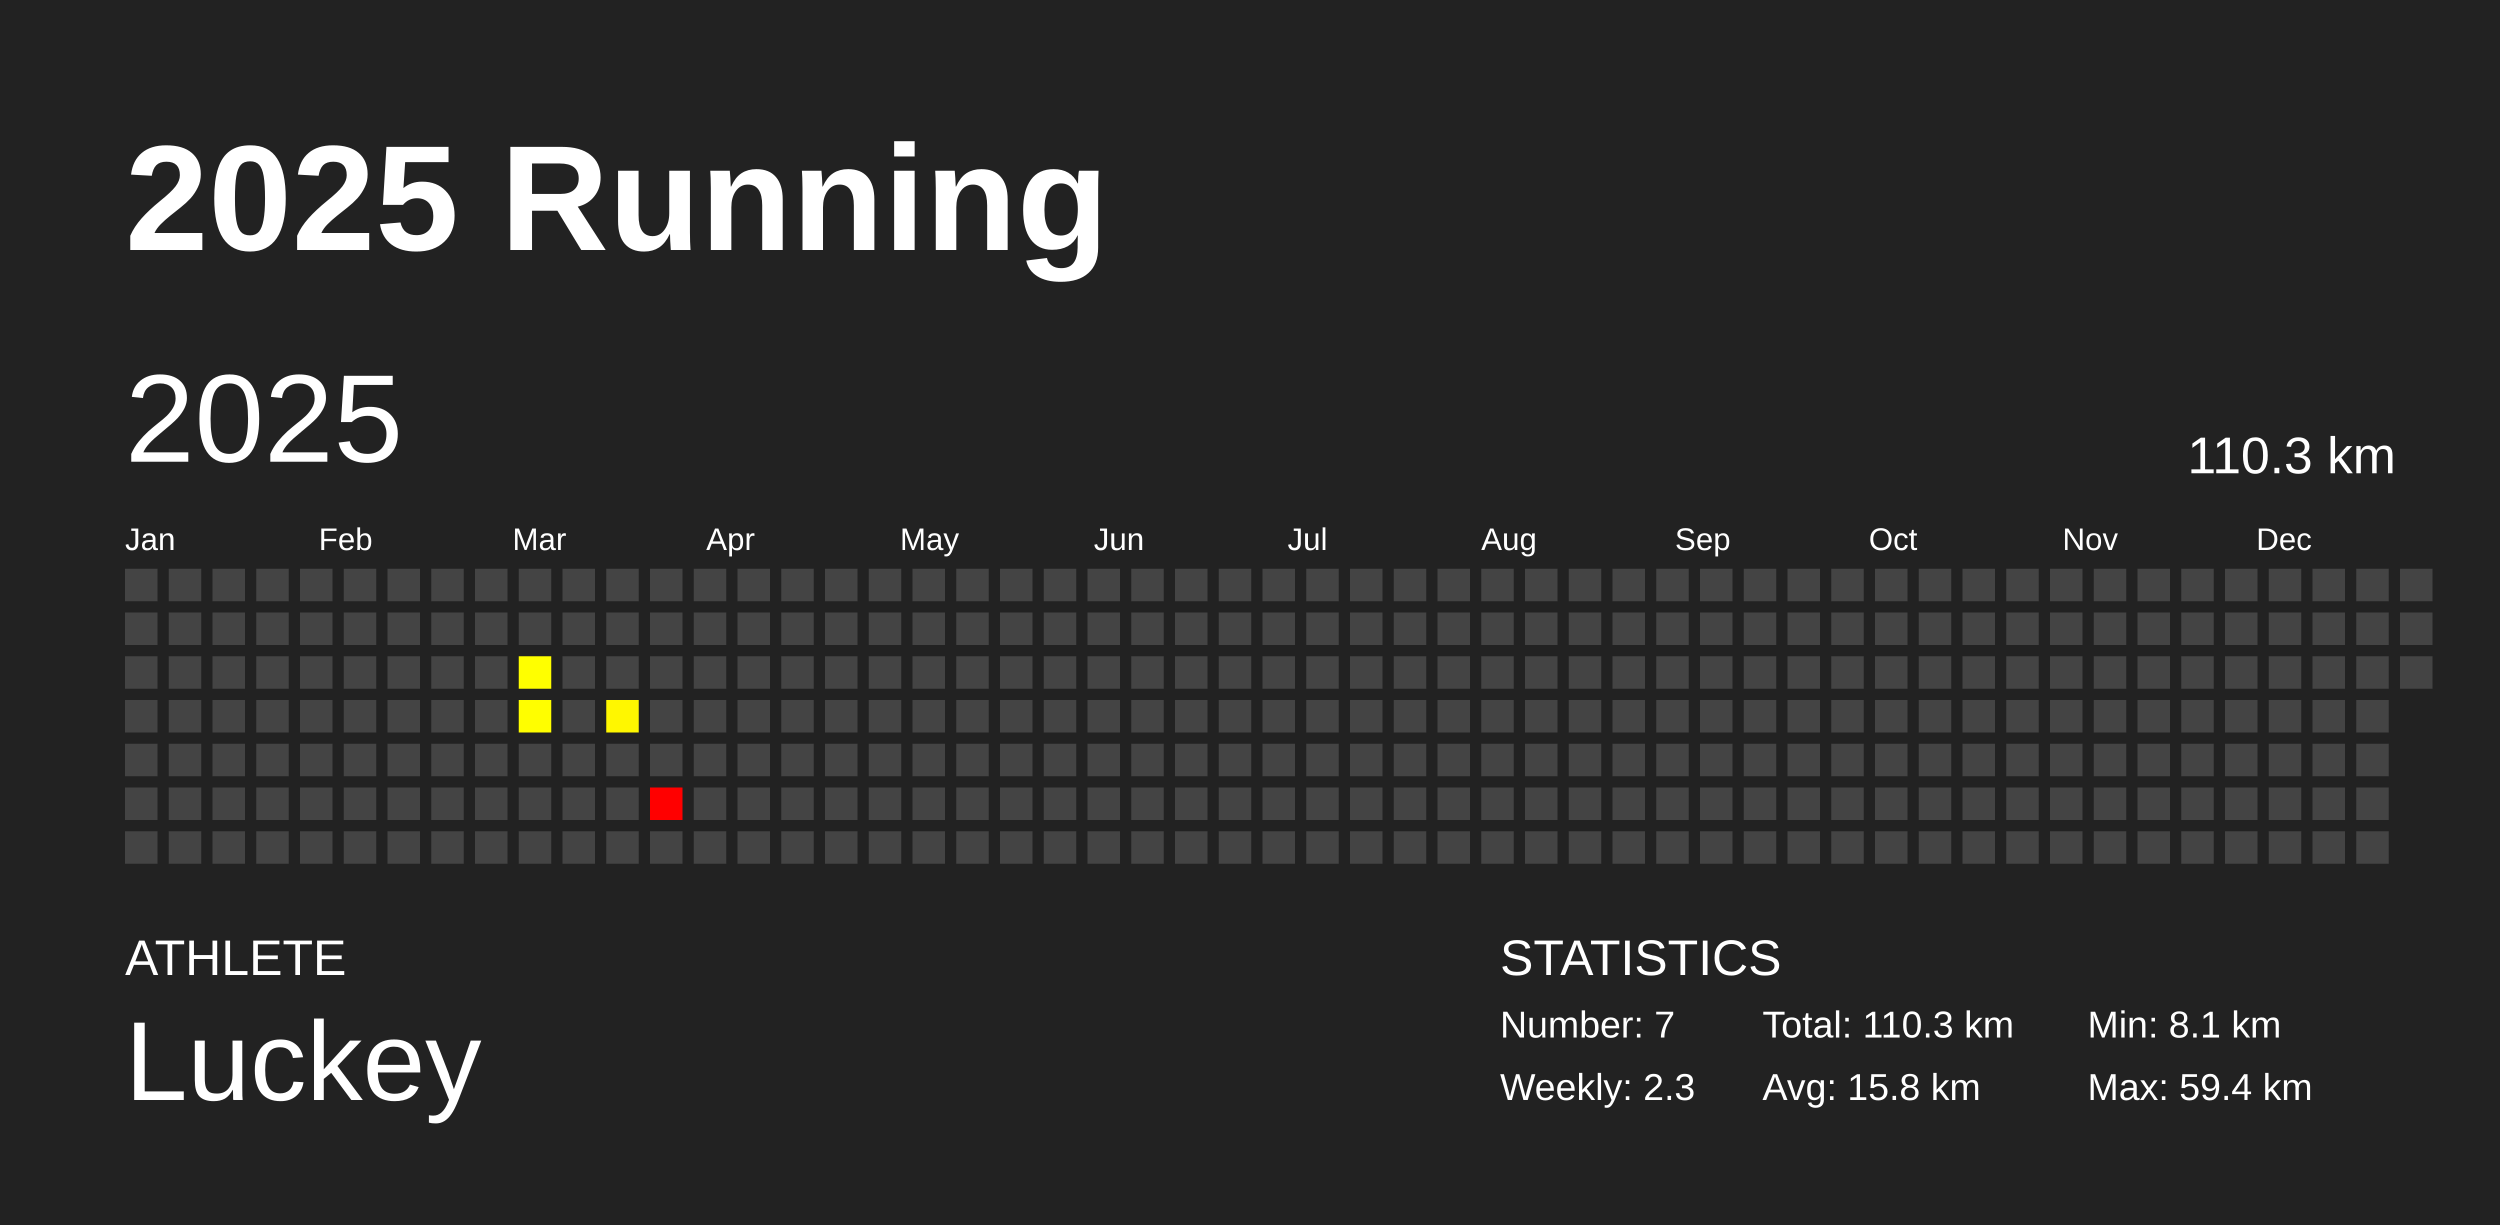
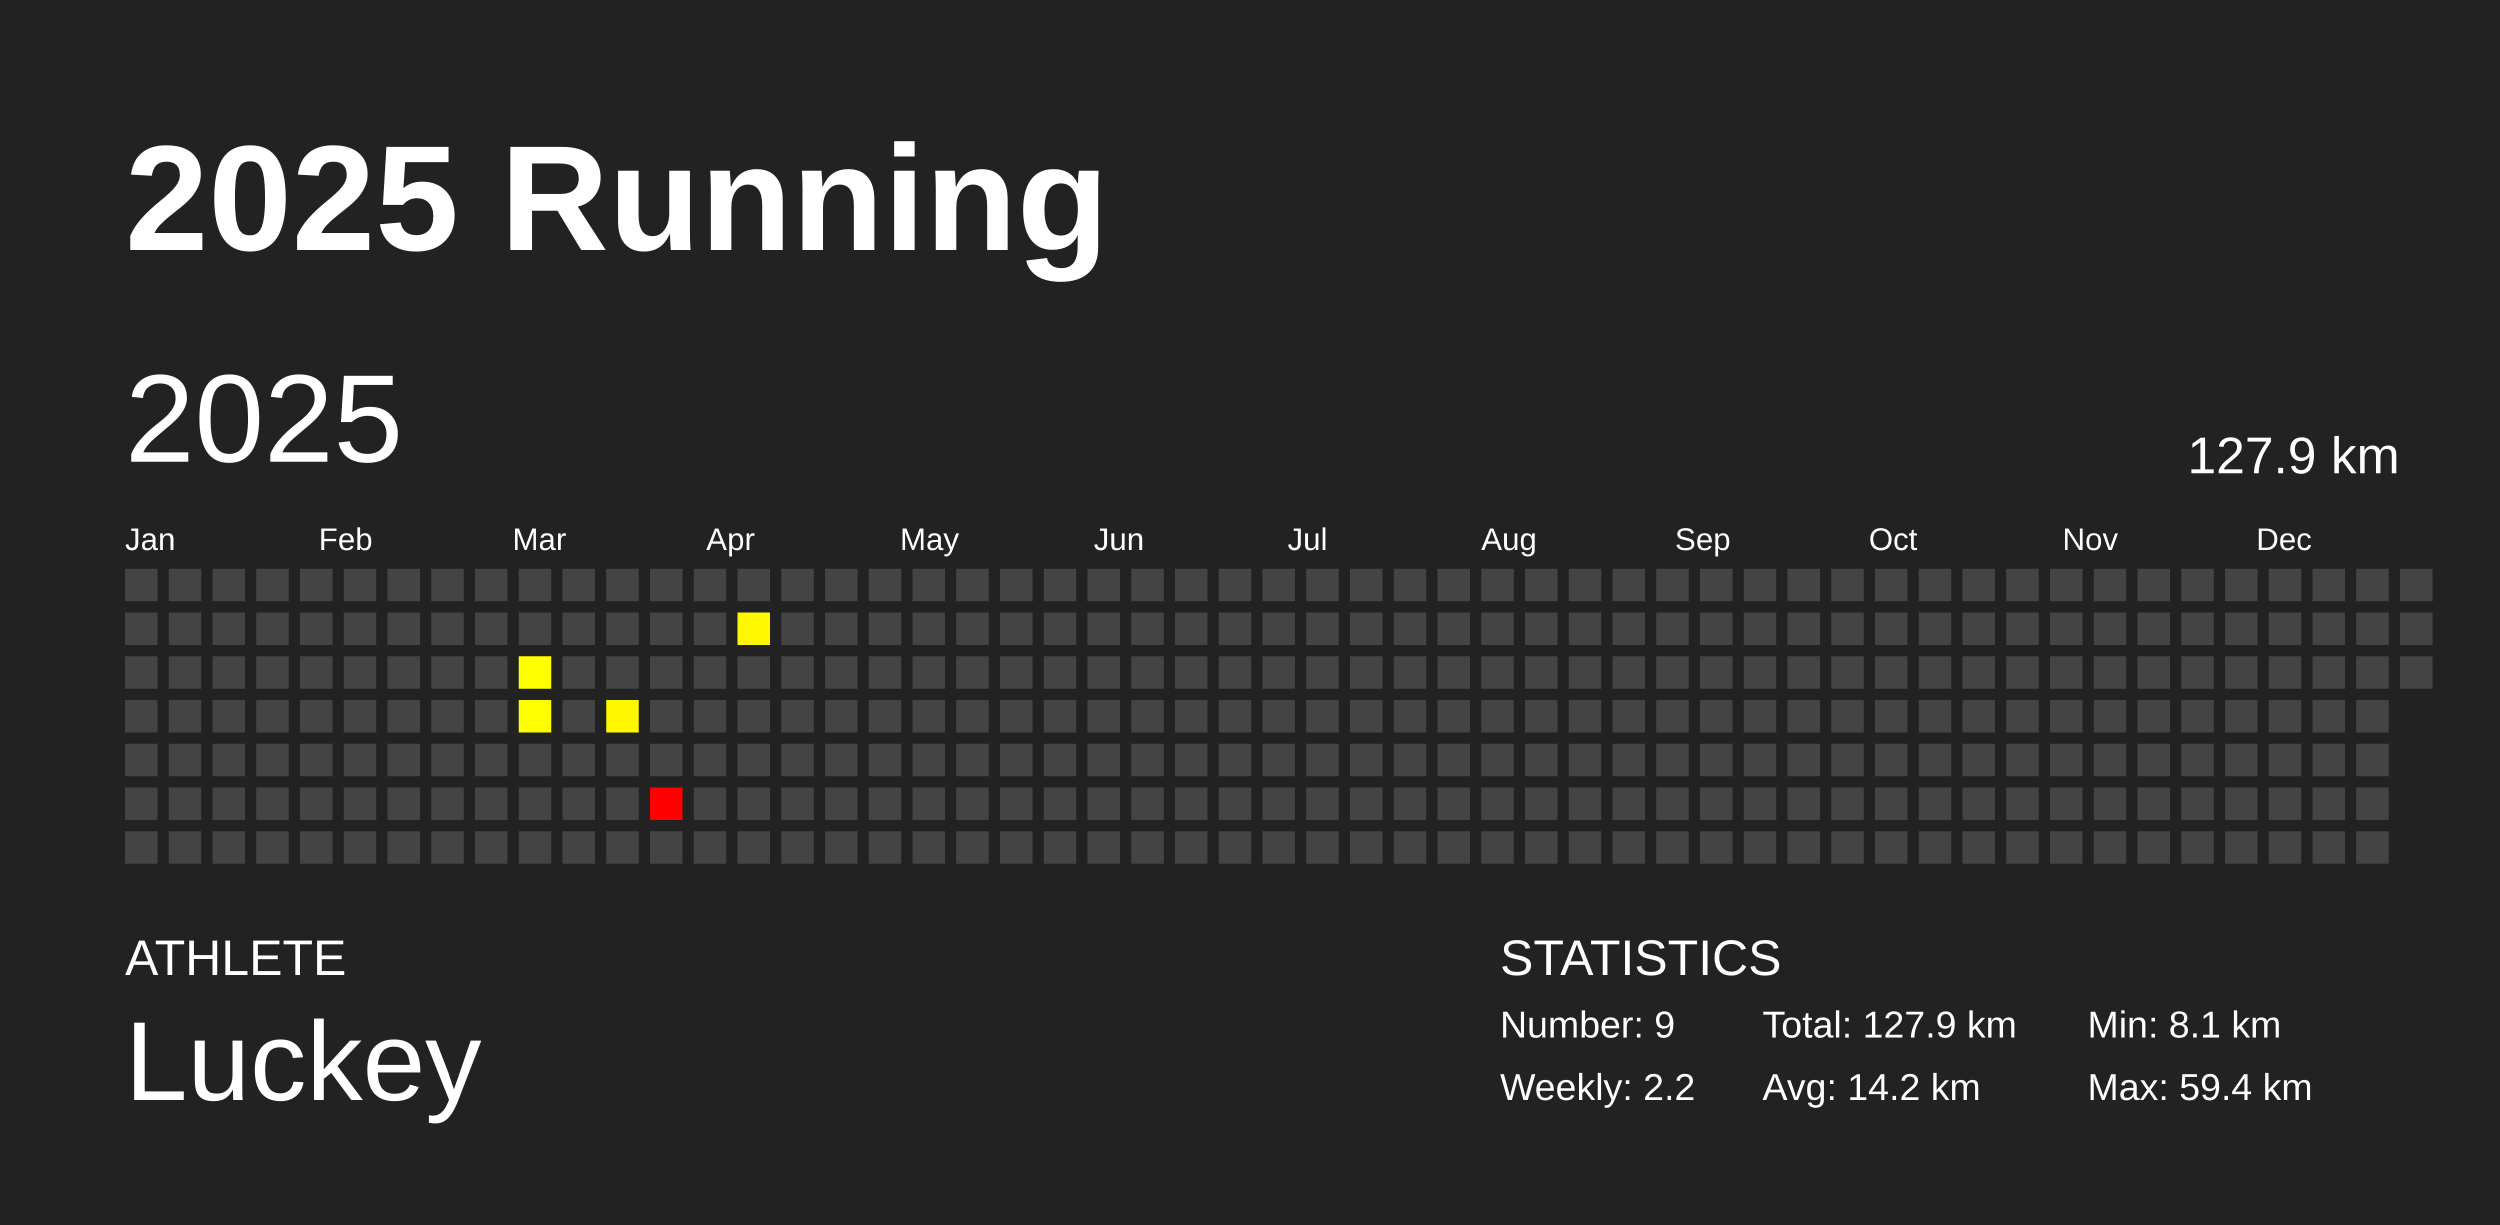
<svg xmlns="http://www.w3.org/2000/svg" baseProfile="full" height="98mm" version="1.1" viewBox="0,0,200,98" width="200mm">
  <defs />
  <rect fill="#222222" height="98" width="200" x="0" y="0" />
  <text fill="#FFFFFF" style="font-size:12px; font-family:Arial; font-weight:bold;" x="10" y="20">2025 Running</text>
  <text fill="#FFFFFF" style="font-size:4px; font-family:Arial" x="10" y="78">ATHLETE</text>
  <text fill="#FFFFFF" style="font-size:9px; font-family:Arial" x="10" y="88">Luckey</text>
  <text fill="#FFFFFF" style="font-size:4px; font-family:Arial" x="120" y="78">STATISTICS</text>
-   <text fill="#FFFFFF" style="font-size:3px; font-family:Arial" x="120" y="83">Number: 7</text>
-   <text fill="#FFFFFF" style="font-size:3px; font-family:Arial" x="120" y="88">Weekly: 2.3</text>
-   <text fill="#FFFFFF" style="font-size:3px; font-family:Arial" x="141" y="83">Total: 110.3 km</text>
-   <text fill="#FFFFFF" style="font-size:3px; font-family:Arial" x="141" y="88">Avg: 15.8 km</text>
+   <text fill="#FFFFFF" style="font-size:3px; font-family:Arial" x="120" y="83">Number: 9</text>
+   <text fill="#FFFFFF" style="font-size:3px; font-family:Arial" x="120" y="88">Weekly: 2.2</text>
+   <text fill="#FFFFFF" style="font-size:3px; font-family:Arial" x="141" y="83">Total: 127.9 km</text>
+   <text fill="#FFFFFF" style="font-size:3px; font-family:Arial" x="141" y="88">Avg: 14.2 km</text>
  <text fill="#FFFFFF" style="font-size:3px; font-family:Arial" x="167" y="83">Min: 8.1 km</text>
  <text fill="#FFFFFF" style="font-size:3px; font-family:Arial" x="167" y="88">Max: 59.4 km</text>
  <text dominant-baseline="hanging" fill="#FFFFFF" style="font-size:10.0px; font-family:Arial;" x="10" y="30">2025</text>
-   <text dominant-baseline="hanging" fill="#FFFFFF" style="font-size:4.125px; font-family:Arial;" x="175" y="35">110.3 km</text>
+   <text dominant-baseline="hanging" fill="#FFFFFF" style="font-size:4.125px; font-family:Arial;" x="175" y="35">127.9 km</text>
  <text fill="#FFFFFF" style="font-size:2.5px; font-family:Arial" x="10.0" y="44">Jan</text>
  <text fill="#FFFFFF" style="font-size:2.5px; font-family:Arial" x="25.5" y="44">Feb</text>
  <text fill="#FFFFFF" style="font-size:2.5px; font-family:Arial" x="41.0" y="44">Mar</text>
  <text fill="#FFFFFF" style="font-size:2.5px; font-family:Arial" x="56.5" y="44">Apr</text>
  <text fill="#FFFFFF" style="font-size:2.5px; font-family:Arial" x="72.0" y="44">May</text>
  <text fill="#FFFFFF" style="font-size:2.5px; font-family:Arial" x="87.5" y="44">Jun</text>
  <text fill="#FFFFFF" style="font-size:2.5px; font-family:Arial" x="103.0" y="44">Jul</text>
  <text fill="#FFFFFF" style="font-size:2.5px; font-family:Arial" x="118.5" y="44">Aug</text>
  <text fill="#FFFFFF" style="font-size:2.5px; font-family:Arial" x="134.0" y="44">Sep</text>
  <text fill="#FFFFFF" style="font-size:2.5px; font-family:Arial" x="149.5" y="44">Oct</text>
  <text fill="#FFFFFF" style="font-size:2.5px; font-family:Arial" x="165.0" y="44">Nov</text>
  <text fill="#FFFFFF" style="font-size:2.5px; font-family:Arial" x="180.5" y="44">Dec</text>
  <rect fill="#444444" height="2.6" width="2.6" x="10.0" y="45.5" />
  <rect fill="#444444" height="2.6" width="2.6" x="10.0" y="49.0" />
  <rect fill="#444444" height="2.6" width="2.6" x="10.0" y="52.5" />
  <rect fill="#444444" height="2.6" width="2.6" x="10.0" y="56.0" />
  <rect fill="#444444" height="2.6" width="2.6" x="10.0" y="59.5" />
  <rect fill="#444444" height="2.6" width="2.6" x="10.0" y="63.0" />
  <rect fill="#444444" height="2.6" width="2.6" x="10.0" y="66.5" />
  <rect fill="#444444" height="2.6" width="2.6" x="13.5" y="45.5" />
  <rect fill="#444444" height="2.6" width="2.6" x="13.5" y="49.0" />
  <rect fill="#444444" height="2.6" width="2.6" x="13.5" y="52.5" />
  <rect fill="#444444" height="2.6" width="2.6" x="13.5" y="56.0" />
  <rect fill="#444444" height="2.6" width="2.6" x="13.5" y="59.5" />
  <rect fill="#444444" height="2.6" width="2.6" x="13.5" y="63.0" />
  <rect fill="#444444" height="2.6" width="2.6" x="13.5" y="66.5" />
  <rect fill="#444444" height="2.6" width="2.6" x="17.0" y="45.5" />
  <rect fill="#444444" height="2.6" width="2.6" x="17.0" y="49.0" />
  <rect fill="#444444" height="2.6" width="2.6" x="17.0" y="52.5" />
  <rect fill="#444444" height="2.6" width="2.6" x="17.0" y="56.0" />
  <rect fill="#444444" height="2.6" width="2.6" x="17.0" y="59.5" />
  <rect fill="#444444" height="2.6" width="2.6" x="17.0" y="63.0" />
  <rect fill="#444444" height="2.6" width="2.6" x="17.0" y="66.5" />
  <rect fill="#444444" height="2.6" width="2.6" x="20.5" y="45.5" />
  <rect fill="#444444" height="2.6" width="2.6" x="20.5" y="49.0" />
  <rect fill="#444444" height="2.6" width="2.6" x="20.5" y="52.5" />
  <rect fill="#444444" height="2.6" width="2.6" x="20.5" y="56.0" />
  <rect fill="#444444" height="2.6" width="2.6" x="20.5" y="59.5" />
  <rect fill="#444444" height="2.6" width="2.6" x="20.5" y="63.0" />
  <rect fill="#444444" height="2.6" width="2.6" x="20.5" y="66.5" />
  <rect fill="#444444" height="2.6" width="2.6" x="24.0" y="45.5" />
  <rect fill="#444444" height="2.6" width="2.6" x="24.0" y="49.0" />
  <rect fill="#444444" height="2.6" width="2.6" x="24.0" y="52.5" />
  <rect fill="#444444" height="2.6" width="2.6" x="24.0" y="56.0" />
  <rect fill="#444444" height="2.6" width="2.6" x="24.0" y="59.5" />
  <rect fill="#444444" height="2.6" width="2.6" x="24.0" y="63.0" />
  <rect fill="#444444" height="2.6" width="2.6" x="24.0" y="66.5" />
  <rect fill="#444444" height="2.6" width="2.6" x="27.5" y="45.5" />
  <rect fill="#444444" height="2.6" width="2.6" x="27.5" y="49.0" />
  <rect fill="#444444" height="2.6" width="2.6" x="27.5" y="52.5" />
  <rect fill="#444444" height="2.6" width="2.6" x="27.5" y="56.0" />
  <rect fill="#444444" height="2.6" width="2.6" x="27.5" y="59.5" />
  <rect fill="#444444" height="2.6" width="2.6" x="27.5" y="63.0" />
  <rect fill="#444444" height="2.6" width="2.6" x="27.5" y="66.5" />
  <rect fill="#444444" height="2.6" width="2.6" x="31.0" y="45.5" />
  <rect fill="#444444" height="2.6" width="2.6" x="31.0" y="49.0" />
  <rect fill="#444444" height="2.6" width="2.6" x="31.0" y="52.5" />
  <rect fill="#444444" height="2.6" width="2.6" x="31.0" y="56.0" />
  <rect fill="#444444" height="2.6" width="2.6" x="31.0" y="59.5" />
  <rect fill="#444444" height="2.6" width="2.6" x="31.0" y="63.0" />
  <rect fill="#444444" height="2.6" width="2.6" x="31.0" y="66.5" />
  <rect fill="#444444" height="2.6" width="2.6" x="34.5" y="45.5" />
  <rect fill="#444444" height="2.6" width="2.6" x="34.5" y="49.0" />
  <rect fill="#444444" height="2.6" width="2.6" x="34.5" y="52.5" />
  <rect fill="#444444" height="2.6" width="2.6" x="34.5" y="56.0" />
  <rect fill="#444444" height="2.6" width="2.6" x="34.5" y="59.5" />
  <rect fill="#444444" height="2.6" width="2.6" x="34.5" y="63.0" />
  <rect fill="#444444" height="2.6" width="2.6" x="34.5" y="66.5" />
  <rect fill="#444444" height="2.6" width="2.6" x="38.0" y="45.5" />
  <rect fill="#444444" height="2.6" width="2.6" x="38.0" y="49.0" />
  <rect fill="#444444" height="2.6" width="2.6" x="38.0" y="52.5" />
  <rect fill="#444444" height="2.6" width="2.6" x="38.0" y="56.0" />
  <rect fill="#444444" height="2.6" width="2.6" x="38.0" y="59.5" />
  <rect fill="#444444" height="2.6" width="2.6" x="38.0" y="63.0" />
  <rect fill="#444444" height="2.6" width="2.6" x="38.0" y="66.5" />
  <rect fill="#444444" height="2.6" width="2.6" x="41.5" y="45.5" />
  <rect fill="#444444" height="2.6" width="2.6" x="41.5" y="49.0" />
  <rect fill="#ffff00" height="2.6" width="2.6" x="41.5" y="52.5" />
  <rect fill="#fffe00" height="2.6" width="2.6" x="41.5" y="56.0" />
  <rect fill="#444444" height="2.6" width="2.6" x="41.5" y="59.5" />
  <rect fill="#444444" height="2.6" width="2.6" x="41.5" y="63.0" />
  <rect fill="#444444" height="2.6" width="2.6" x="41.5" y="66.5" />
  <rect fill="#444444" height="2.6" width="2.6" x="45.0" y="45.5" />
  <rect fill="#444444" height="2.6" width="2.6" x="45.0" y="49.0" />
  <rect fill="#444444" height="2.6" width="2.6" x="45.0" y="52.5" />
  <rect fill="#444444" height="2.6" width="2.6" x="45.0" y="56.0" />
  <rect fill="#444444" height="2.6" width="2.6" x="45.0" y="59.5" />
  <rect fill="#444444" height="2.6" width="2.6" x="45.0" y="63.0" />
  <rect fill="#444444" height="2.6" width="2.6" x="45.0" y="66.5" />
  <rect fill="#444444" height="2.6" width="2.6" x="48.5" y="45.5" />
  <rect fill="#444444" height="2.6" width="2.6" x="48.5" y="49.0" />
  <rect fill="#444444" height="2.6" width="2.6" x="48.5" y="52.5" />
  <rect fill="#fff700" height="2.6" width="2.6" x="48.5" y="56.0" />
  <rect fill="#444444" height="2.6" width="2.6" x="48.5" y="59.5" />
  <rect fill="#444444" height="2.6" width="2.6" x="48.5" y="63.0" />
  <rect fill="#444444" height="2.6" width="2.6" x="48.5" y="66.5" />
  <rect fill="#444444" height="2.6" width="2.6" x="52.0" y="45.5" />
  <rect fill="#444444" height="2.6" width="2.6" x="52.0" y="49.0" />
  <rect fill="#444444" height="2.6" width="2.6" x="52.0" y="52.5" />
  <rect fill="#444444" height="2.6" width="2.6" x="52.0" y="56.0" />
  <rect fill="#444444" height="2.6" width="2.6" x="52.0" y="59.5" />
  <rect fill="red" height="2.6" width="2.6" x="52.0" y="63.0" />
  <rect fill="#444444" height="2.6" width="2.6" x="52.0" y="66.5" />
  <rect fill="#444444" height="2.6" width="2.6" x="55.5" y="45.5" />
  <rect fill="#444444" height="2.6" width="2.6" x="55.5" y="49.0" />
  <rect fill="#444444" height="2.6" width="2.6" x="55.5" y="52.5" />
  <rect fill="#444444" height="2.6" width="2.6" x="55.5" y="56.0" />
  <rect fill="#444444" height="2.6" width="2.6" x="55.5" y="59.5" />
  <rect fill="#444444" height="2.6" width="2.6" x="55.5" y="63.0" />
  <rect fill="#444444" height="2.6" width="2.6" x="55.5" y="66.5" />
  <rect fill="#444444" height="2.6" width="2.6" x="59.0" y="45.5" />
-   <rect fill="#444444" height="2.6" width="2.6" x="59.0" y="49.0" />
+   <rect fill="#fff800" height="2.6" width="2.6" x="59.0" y="49.0" />
  <rect fill="#444444" height="2.6" width="2.6" x="59.0" y="52.5" />
  <rect fill="#444444" height="2.6" width="2.6" x="59.0" y="56.0" />
  <rect fill="#444444" height="2.6" width="2.6" x="59.0" y="59.5" />
  <rect fill="#444444" height="2.6" width="2.6" x="59.0" y="63.0" />
  <rect fill="#444444" height="2.6" width="2.6" x="59.0" y="66.5" />
  <rect fill="#444444" height="2.6" width="2.6" x="62.5" y="45.5" />
  <rect fill="#444444" height="2.6" width="2.6" x="62.5" y="49.0" />
  <rect fill="#444444" height="2.6" width="2.6" x="62.5" y="52.5" />
  <rect fill="#444444" height="2.6" width="2.6" x="62.5" y="56.0" />
  <rect fill="#444444" height="2.6" width="2.6" x="62.5" y="59.5" />
  <rect fill="#444444" height="2.6" width="2.6" x="62.5" y="63.0" />
  <rect fill="#444444" height="2.6" width="2.6" x="62.5" y="66.5" />
  <rect fill="#444444" height="2.6" width="2.6" x="66.0" y="45.5" />
  <rect fill="#444444" height="2.6" width="2.6" x="66.0" y="49.0" />
  <rect fill="#444444" height="2.6" width="2.6" x="66.0" y="52.5" />
  <rect fill="#444444" height="2.6" width="2.6" x="66.0" y="56.0" />
  <rect fill="#444444" height="2.6" width="2.6" x="66.0" y="59.5" />
  <rect fill="#444444" height="2.6" width="2.6" x="66.0" y="63.0" />
  <rect fill="#444444" height="2.6" width="2.6" x="66.0" y="66.5" />
  <rect fill="#444444" height="2.6" width="2.6" x="69.5" y="45.5" />
  <rect fill="#444444" height="2.6" width="2.6" x="69.5" y="49.0" />
  <rect fill="#444444" height="2.6" width="2.6" x="69.5" y="52.5" />
  <rect fill="#444444" height="2.6" width="2.6" x="69.5" y="56.0" />
  <rect fill="#444444" height="2.6" width="2.6" x="69.5" y="59.5" />
  <rect fill="#444444" height="2.6" width="2.6" x="69.5" y="63.0" />
  <rect fill="#444444" height="2.6" width="2.6" x="69.5" y="66.5" />
  <rect fill="#444444" height="2.6" width="2.6" x="73.0" y="45.5" />
  <rect fill="#444444" height="2.6" width="2.6" x="73.0" y="49.0" />
  <rect fill="#444444" height="2.6" width="2.6" x="73.0" y="52.5" />
  <rect fill="#444444" height="2.6" width="2.6" x="73.0" y="56.0" />
  <rect fill="#444444" height="2.6" width="2.6" x="73.0" y="59.5" />
  <rect fill="#444444" height="2.6" width="2.6" x="73.0" y="63.0" />
  <rect fill="#444444" height="2.6" width="2.6" x="73.0" y="66.5" />
  <rect fill="#444444" height="2.6" width="2.6" x="76.5" y="45.5" />
  <rect fill="#444444" height="2.6" width="2.6" x="76.5" y="49.0" />
  <rect fill="#444444" height="2.6" width="2.6" x="76.5" y="52.5" />
  <rect fill="#444444" height="2.6" width="2.6" x="76.5" y="56.0" />
  <rect fill="#444444" height="2.6" width="2.6" x="76.5" y="59.5" />
  <rect fill="#444444" height="2.6" width="2.6" x="76.5" y="63.0" />
  <rect fill="#444444" height="2.6" width="2.6" x="76.5" y="66.5" />
  <rect fill="#444444" height="2.6" width="2.6" x="80.0" y="45.5" />
  <rect fill="#444444" height="2.6" width="2.6" x="80.0" y="49.0" />
  <rect fill="#444444" height="2.6" width="2.6" x="80.0" y="52.5" />
  <rect fill="#444444" height="2.6" width="2.6" x="80.0" y="56.0" />
  <rect fill="#444444" height="2.6" width="2.6" x="80.0" y="59.5" />
  <rect fill="#444444" height="2.6" width="2.6" x="80.0" y="63.0" />
  <rect fill="#444444" height="2.6" width="2.6" x="80.0" y="66.5" />
  <rect fill="#444444" height="2.6" width="2.6" x="83.5" y="45.5" />
  <rect fill="#444444" height="2.6" width="2.6" x="83.5" y="49.0" />
  <rect fill="#444444" height="2.6" width="2.6" x="83.5" y="52.5" />
  <rect fill="#444444" height="2.6" width="2.6" x="83.5" y="56.0" />
  <rect fill="#444444" height="2.6" width="2.6" x="83.5" y="59.5" />
  <rect fill="#444444" height="2.6" width="2.6" x="83.5" y="63.0" />
  <rect fill="#444444" height="2.6" width="2.6" x="83.5" y="66.5" />
  <rect fill="#444444" height="2.6" width="2.6" x="87.0" y="45.5" />
  <rect fill="#444444" height="2.6" width="2.6" x="87.0" y="49.0" />
  <rect fill="#444444" height="2.6" width="2.6" x="87.0" y="52.5" />
  <rect fill="#444444" height="2.6" width="2.6" x="87.0" y="56.0" />
  <rect fill="#444444" height="2.6" width="2.6" x="87.0" y="59.5" />
  <rect fill="#444444" height="2.6" width="2.6" x="87.0" y="63.0" />
  <rect fill="#444444" height="2.6" width="2.6" x="87.0" y="66.5" />
  <rect fill="#444444" height="2.6" width="2.6" x="90.5" y="45.5" />
  <rect fill="#444444" height="2.6" width="2.6" x="90.5" y="49.0" />
  <rect fill="#444444" height="2.6" width="2.6" x="90.5" y="52.5" />
  <rect fill="#444444" height="2.6" width="2.6" x="90.5" y="56.0" />
  <rect fill="#444444" height="2.6" width="2.6" x="90.5" y="59.5" />
  <rect fill="#444444" height="2.6" width="2.6" x="90.5" y="63.0" />
  <rect fill="#444444" height="2.6" width="2.6" x="90.5" y="66.5" />
  <rect fill="#444444" height="2.6" width="2.6" x="94.0" y="45.5" />
  <rect fill="#444444" height="2.6" width="2.6" x="94.0" y="49.0" />
  <rect fill="#444444" height="2.6" width="2.6" x="94.0" y="52.5" />
  <rect fill="#444444" height="2.6" width="2.6" x="94.0" y="56.0" />
  <rect fill="#444444" height="2.6" width="2.6" x="94.0" y="59.5" />
  <rect fill="#444444" height="2.6" width="2.6" x="94.0" y="63.0" />
  <rect fill="#444444" height="2.6" width="2.6" x="94.0" y="66.5" />
  <rect fill="#444444" height="2.6" width="2.6" x="97.5" y="45.5" />
  <rect fill="#444444" height="2.6" width="2.6" x="97.5" y="49.0" />
  <rect fill="#444444" height="2.6" width="2.6" x="97.5" y="52.5" />
  <rect fill="#444444" height="2.6" width="2.6" x="97.5" y="56.0" />
  <rect fill="#444444" height="2.6" width="2.6" x="97.5" y="59.5" />
  <rect fill="#444444" height="2.6" width="2.6" x="97.5" y="63.0" />
  <rect fill="#444444" height="2.6" width="2.6" x="97.5" y="66.5" />
  <rect fill="#444444" height="2.6" width="2.6" x="101.0" y="45.5" />
  <rect fill="#444444" height="2.6" width="2.6" x="101.0" y="49.0" />
  <rect fill="#444444" height="2.6" width="2.6" x="101.0" y="52.5" />
  <rect fill="#444444" height="2.6" width="2.6" x="101.0" y="56.0" />
  <rect fill="#444444" height="2.6" width="2.6" x="101.0" y="59.5" />
  <rect fill="#444444" height="2.6" width="2.6" x="101.0" y="63.0" />
  <rect fill="#444444" height="2.6" width="2.6" x="101.0" y="66.5" />
  <rect fill="#444444" height="2.6" width="2.6" x="104.5" y="45.5" />
  <rect fill="#444444" height="2.6" width="2.6" x="104.5" y="49.0" />
  <rect fill="#444444" height="2.6" width="2.6" x="104.5" y="52.5" />
  <rect fill="#444444" height="2.6" width="2.6" x="104.5" y="56.0" />
  <rect fill="#444444" height="2.6" width="2.6" x="104.5" y="59.5" />
  <rect fill="#444444" height="2.6" width="2.6" x="104.5" y="63.0" />
  <rect fill="#444444" height="2.6" width="2.6" x="104.5" y="66.5" />
  <rect fill="#444444" height="2.6" width="2.6" x="108.0" y="45.5" />
  <rect fill="#444444" height="2.6" width="2.6" x="108.0" y="49.0" />
  <rect fill="#444444" height="2.6" width="2.6" x="108.0" y="52.5" />
  <rect fill="#444444" height="2.6" width="2.6" x="108.0" y="56.0" />
  <rect fill="#444444" height="2.6" width="2.6" x="108.0" y="59.5" />
  <rect fill="#444444" height="2.6" width="2.6" x="108.0" y="63.0" />
  <rect fill="#444444" height="2.6" width="2.6" x="108.0" y="66.5" />
  <rect fill="#444444" height="2.6" width="2.6" x="111.5" y="45.5" />
  <rect fill="#444444" height="2.6" width="2.6" x="111.5" y="49.0" />
  <rect fill="#444444" height="2.6" width="2.6" x="111.5" y="52.5" />
  <rect fill="#444444" height="2.6" width="2.6" x="111.5" y="56.0" />
  <rect fill="#444444" height="2.6" width="2.6" x="111.5" y="59.5" />
  <rect fill="#444444" height="2.6" width="2.6" x="111.5" y="63.0" />
  <rect fill="#444444" height="2.6" width="2.6" x="111.5" y="66.5" />
  <rect fill="#444444" height="2.6" width="2.6" x="115.0" y="45.5" />
  <rect fill="#444444" height="2.6" width="2.6" x="115.0" y="49.0" />
  <rect fill="#444444" height="2.6" width="2.6" x="115.0" y="52.5" />
  <rect fill="#444444" height="2.6" width="2.6" x="115.0" y="56.0" />
  <rect fill="#444444" height="2.6" width="2.6" x="115.0" y="59.5" />
  <rect fill="#444444" height="2.6" width="2.6" x="115.0" y="63.0" />
  <rect fill="#444444" height="2.6" width="2.6" x="115.0" y="66.5" />
  <rect fill="#444444" height="2.6" width="2.6" x="118.5" y="45.5" />
  <rect fill="#444444" height="2.6" width="2.6" x="118.5" y="49.0" />
  <rect fill="#444444" height="2.6" width="2.6" x="118.5" y="52.5" />
  <rect fill="#444444" height="2.6" width="2.6" x="118.5" y="56.0" />
  <rect fill="#444444" height="2.6" width="2.6" x="118.5" y="59.5" />
  <rect fill="#444444" height="2.6" width="2.6" x="118.5" y="63.0" />
  <rect fill="#444444" height="2.6" width="2.6" x="118.5" y="66.5" />
  <rect fill="#444444" height="2.6" width="2.6" x="122.0" y="45.5" />
  <rect fill="#444444" height="2.6" width="2.6" x="122.0" y="49.0" />
  <rect fill="#444444" height="2.6" width="2.6" x="122.0" y="52.5" />
  <rect fill="#444444" height="2.6" width="2.6" x="122.0" y="56.0" />
  <rect fill="#444444" height="2.6" width="2.6" x="122.0" y="59.5" />
  <rect fill="#444444" height="2.6" width="2.6" x="122.0" y="63.0" />
  <rect fill="#444444" height="2.6" width="2.6" x="122.0" y="66.5" />
  <rect fill="#444444" height="2.6" width="2.6" x="125.5" y="45.5" />
  <rect fill="#444444" height="2.6" width="2.6" x="125.5" y="49.0" />
  <rect fill="#444444" height="2.6" width="2.6" x="125.5" y="52.5" />
  <rect fill="#444444" height="2.6" width="2.6" x="125.5" y="56.0" />
  <rect fill="#444444" height="2.6" width="2.6" x="125.5" y="59.5" />
  <rect fill="#444444" height="2.6" width="2.6" x="125.5" y="63.0" />
  <rect fill="#444444" height="2.6" width="2.6" x="125.5" y="66.5" />
  <rect fill="#444444" height="2.6" width="2.6" x="129.0" y="45.5" />
  <rect fill="#444444" height="2.6" width="2.6" x="129.0" y="49.0" />
  <rect fill="#444444" height="2.6" width="2.6" x="129.0" y="52.5" />
  <rect fill="#444444" height="2.6" width="2.6" x="129.0" y="56.0" />
  <rect fill="#444444" height="2.6" width="2.6" x="129.0" y="59.5" />
  <rect fill="#444444" height="2.6" width="2.6" x="129.0" y="63.0" />
  <rect fill="#444444" height="2.6" width="2.6" x="129.0" y="66.5" />
  <rect fill="#444444" height="2.6" width="2.6" x="132.5" y="45.5" />
  <rect fill="#444444" height="2.6" width="2.6" x="132.5" y="49.0" />
  <rect fill="#444444" height="2.6" width="2.6" x="132.5" y="52.5" />
  <rect fill="#444444" height="2.6" width="2.6" x="132.5" y="56.0" />
  <rect fill="#444444" height="2.6" width="2.6" x="132.5" y="59.5" />
  <rect fill="#444444" height="2.6" width="2.6" x="132.5" y="63.0" />
  <rect fill="#444444" height="2.6" width="2.6" x="132.5" y="66.5" />
  <rect fill="#444444" height="2.6" width="2.6" x="136.0" y="45.5" />
  <rect fill="#444444" height="2.6" width="2.6" x="136.0" y="49.0" />
  <rect fill="#444444" height="2.6" width="2.6" x="136.0" y="52.5" />
  <rect fill="#444444" height="2.6" width="2.6" x="136.0" y="56.0" />
  <rect fill="#444444" height="2.6" width="2.6" x="136.0" y="59.5" />
  <rect fill="#444444" height="2.6" width="2.6" x="136.0" y="63.0" />
  <rect fill="#444444" height="2.6" width="2.6" x="136.0" y="66.5" />
  <rect fill="#444444" height="2.6" width="2.6" x="139.5" y="45.5" />
  <rect fill="#444444" height="2.6" width="2.6" x="139.5" y="49.0" />
  <rect fill="#444444" height="2.6" width="2.6" x="139.5" y="52.5" />
  <rect fill="#444444" height="2.6" width="2.6" x="139.5" y="56.0" />
  <rect fill="#444444" height="2.6" width="2.6" x="139.5" y="59.5" />
  <rect fill="#444444" height="2.6" width="2.6" x="139.5" y="63.0" />
  <rect fill="#444444" height="2.6" width="2.6" x="139.5" y="66.5" />
  <rect fill="#444444" height="2.6" width="2.6" x="143.0" y="45.5" />
  <rect fill="#444444" height="2.6" width="2.6" x="143.0" y="49.0" />
  <rect fill="#444444" height="2.6" width="2.6" x="143.0" y="52.5" />
  <rect fill="#444444" height="2.6" width="2.6" x="143.0" y="56.0" />
  <rect fill="#444444" height="2.6" width="2.6" x="143.0" y="59.5" />
  <rect fill="#444444" height="2.6" width="2.6" x="143.0" y="63.0" />
  <rect fill="#444444" height="2.6" width="2.6" x="143.0" y="66.5" />
  <rect fill="#444444" height="2.6" width="2.6" x="146.5" y="45.5" />
  <rect fill="#444444" height="2.6" width="2.6" x="146.5" y="49.0" />
  <rect fill="#444444" height="2.6" width="2.6" x="146.5" y="52.5" />
  <rect fill="#444444" height="2.6" width="2.6" x="146.5" y="56.0" />
  <rect fill="#444444" height="2.6" width="2.6" x="146.5" y="59.5" />
  <rect fill="#444444" height="2.6" width="2.6" x="146.5" y="63.0" />
  <rect fill="#444444" height="2.6" width="2.6" x="146.5" y="66.5" />
  <rect fill="#444444" height="2.6" width="2.6" x="150.0" y="45.5" />
  <rect fill="#444444" height="2.6" width="2.6" x="150.0" y="49.0" />
  <rect fill="#444444" height="2.6" width="2.6" x="150.0" y="52.5" />
  <rect fill="#444444" height="2.6" width="2.6" x="150.0" y="56.0" />
  <rect fill="#444444" height="2.6" width="2.6" x="150.0" y="59.5" />
  <rect fill="#444444" height="2.6" width="2.6" x="150.0" y="63.0" />
  <rect fill="#444444" height="2.6" width="2.6" x="150.0" y="66.5" />
  <rect fill="#444444" height="2.6" width="2.6" x="153.5" y="45.5" />
  <rect fill="#444444" height="2.6" width="2.6" x="153.5" y="49.0" />
  <rect fill="#444444" height="2.6" width="2.6" x="153.5" y="52.5" />
  <rect fill="#444444" height="2.6" width="2.6" x="153.5" y="56.0" />
  <rect fill="#444444" height="2.6" width="2.6" x="153.5" y="59.5" />
  <rect fill="#444444" height="2.6" width="2.6" x="153.5" y="63.0" />
  <rect fill="#444444" height="2.6" width="2.6" x="153.5" y="66.5" />
  <rect fill="#444444" height="2.6" width="2.6" x="157.0" y="45.5" />
  <rect fill="#444444" height="2.6" width="2.6" x="157.0" y="49.0" />
  <rect fill="#444444" height="2.6" width="2.6" x="157.0" y="52.5" />
  <rect fill="#444444" height="2.6" width="2.6" x="157.0" y="56.0" />
  <rect fill="#444444" height="2.6" width="2.6" x="157.0" y="59.5" />
  <rect fill="#444444" height="2.6" width="2.6" x="157.0" y="63.0" />
  <rect fill="#444444" height="2.6" width="2.6" x="157.0" y="66.5" />
  <rect fill="#444444" height="2.6" width="2.6" x="160.5" y="45.5" />
  <rect fill="#444444" height="2.6" width="2.6" x="160.5" y="49.0" />
  <rect fill="#444444" height="2.6" width="2.6" x="160.5" y="52.5" />
  <rect fill="#444444" height="2.6" width="2.6" x="160.5" y="56.0" />
  <rect fill="#444444" height="2.6" width="2.6" x="160.5" y="59.5" />
  <rect fill="#444444" height="2.6" width="2.6" x="160.5" y="63.0" />
  <rect fill="#444444" height="2.6" width="2.6" x="160.5" y="66.5" />
  <rect fill="#444444" height="2.6" width="2.6" x="164.0" y="45.5" />
  <rect fill="#444444" height="2.6" width="2.6" x="164.0" y="49.0" />
  <rect fill="#444444" height="2.6" width="2.6" x="164.0" y="52.5" />
  <rect fill="#444444" height="2.6" width="2.6" x="164.0" y="56.0" />
  <rect fill="#444444" height="2.6" width="2.6" x="164.0" y="59.5" />
  <rect fill="#444444" height="2.6" width="2.6" x="164.0" y="63.0" />
  <rect fill="#444444" height="2.6" width="2.6" x="164.0" y="66.5" />
  <rect fill="#444444" height="2.6" width="2.6" x="167.5" y="45.5" />
  <rect fill="#444444" height="2.6" width="2.6" x="167.5" y="49.0" />
  <rect fill="#444444" height="2.6" width="2.6" x="167.5" y="52.5" />
  <rect fill="#444444" height="2.6" width="2.6" x="167.5" y="56.0" />
  <rect fill="#444444" height="2.6" width="2.6" x="167.5" y="59.5" />
  <rect fill="#444444" height="2.6" width="2.6" x="167.5" y="63.0" />
  <rect fill="#444444" height="2.6" width="2.6" x="167.5" y="66.5" />
  <rect fill="#444444" height="2.6" width="2.6" x="171.0" y="45.5" />
  <rect fill="#444444" height="2.6" width="2.6" x="171.0" y="49.0" />
  <rect fill="#444444" height="2.6" width="2.6" x="171.0" y="52.5" />
  <rect fill="#444444" height="2.6" width="2.6" x="171.0" y="56.0" />
  <rect fill="#444444" height="2.6" width="2.6" x="171.0" y="59.5" />
  <rect fill="#444444" height="2.6" width="2.6" x="171.0" y="63.0" />
  <rect fill="#444444" height="2.6" width="2.6" x="171.0" y="66.5" />
  <rect fill="#444444" height="2.6" width="2.6" x="174.5" y="45.5" />
  <rect fill="#444444" height="2.6" width="2.6" x="174.5" y="49.0" />
  <rect fill="#444444" height="2.6" width="2.6" x="174.5" y="52.5" />
  <rect fill="#444444" height="2.6" width="2.6" x="174.5" y="56.0" />
  <rect fill="#444444" height="2.6" width="2.6" x="174.5" y="59.5" />
  <rect fill="#444444" height="2.6" width="2.6" x="174.5" y="63.0" />
  <rect fill="#444444" height="2.6" width="2.6" x="174.5" y="66.5" />
  <rect fill="#444444" height="2.6" width="2.6" x="178.0" y="45.5" />
  <rect fill="#444444" height="2.6" width="2.6" x="178.0" y="49.0" />
  <rect fill="#444444" height="2.6" width="2.6" x="178.0" y="52.5" />
  <rect fill="#444444" height="2.6" width="2.6" x="178.0" y="56.0" />
  <rect fill="#444444" height="2.6" width="2.6" x="178.0" y="59.5" />
  <rect fill="#444444" height="2.6" width="2.6" x="178.0" y="63.0" />
  <rect fill="#444444" height="2.6" width="2.6" x="178.0" y="66.5" />
  <rect fill="#444444" height="2.6" width="2.6" x="181.5" y="45.5" />
  <rect fill="#444444" height="2.6" width="2.6" x="181.5" y="49.0" />
  <rect fill="#444444" height="2.6" width="2.6" x="181.5" y="52.5" />
  <rect fill="#444444" height="2.6" width="2.6" x="181.5" y="56.0" />
  <rect fill="#444444" height="2.6" width="2.6" x="181.5" y="59.5" />
  <rect fill="#444444" height="2.6" width="2.6" x="181.5" y="63.0" />
  <rect fill="#444444" height="2.6" width="2.6" x="181.5" y="66.5" />
  <rect fill="#444444" height="2.6" width="2.6" x="185.0" y="45.5" />
  <rect fill="#444444" height="2.6" width="2.6" x="185.0" y="49.0" />
  <rect fill="#444444" height="2.6" width="2.6" x="185.0" y="52.5" />
  <rect fill="#444444" height="2.6" width="2.6" x="185.0" y="56.0" />
  <rect fill="#444444" height="2.6" width="2.6" x="185.0" y="59.5" />
  <rect fill="#444444" height="2.6" width="2.6" x="185.0" y="63.0" />
  <rect fill="#444444" height="2.6" width="2.6" x="185.0" y="66.5" />
  <rect fill="#444444" height="2.6" width="2.6" x="188.5" y="45.5" />
  <rect fill="#444444" height="2.6" width="2.6" x="188.5" y="49.0" />
  <rect fill="#444444" height="2.6" width="2.6" x="188.5" y="52.5" />
  <rect fill="#444444" height="2.6" width="2.6" x="188.5" y="56.0" />
  <rect fill="#444444" height="2.6" width="2.6" x="188.5" y="59.5" />
  <rect fill="#444444" height="2.6" width="2.6" x="188.5" y="63.0" />
  <rect fill="#444444" height="2.6" width="2.6" x="188.5" y="66.5" />
  <rect fill="#444444" height="2.6" width="2.6" x="192.0" y="45.5" />
  <rect fill="#444444" height="2.6" width="2.6" x="192.0" y="49.0" />
  <rect fill="#444444" height="2.6" width="2.6" x="192.0" y="52.5" />
</svg>
